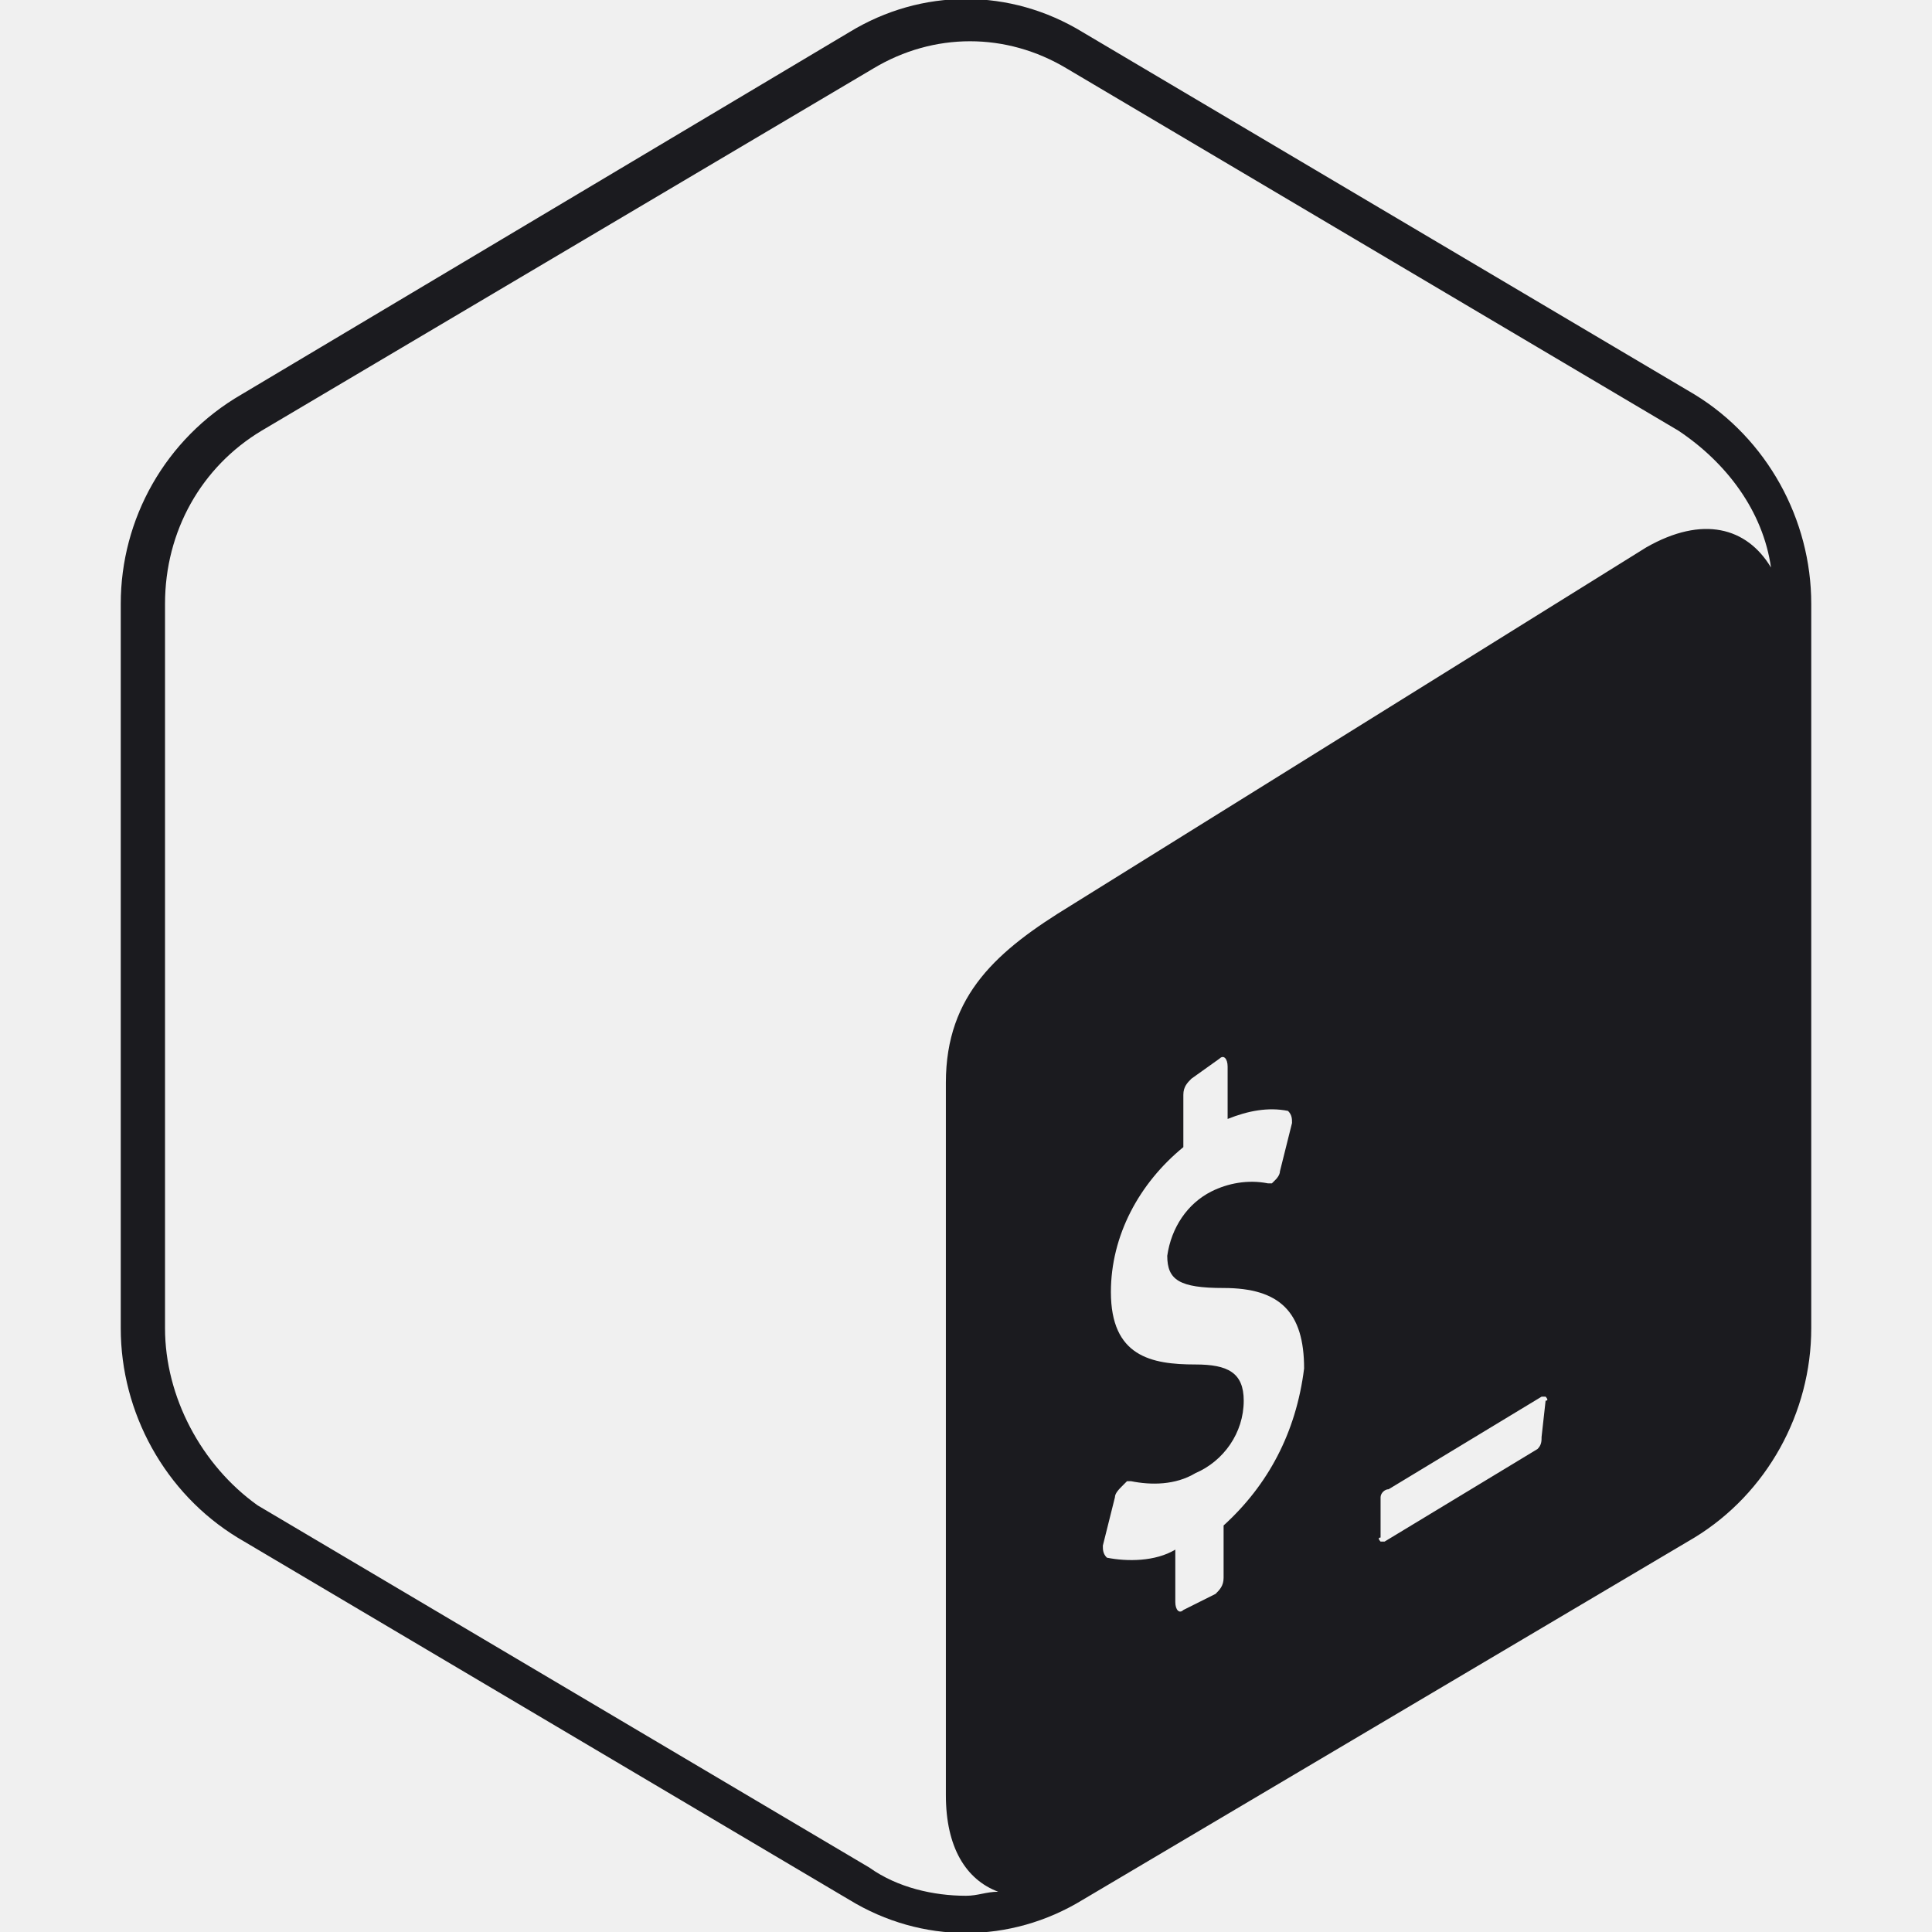
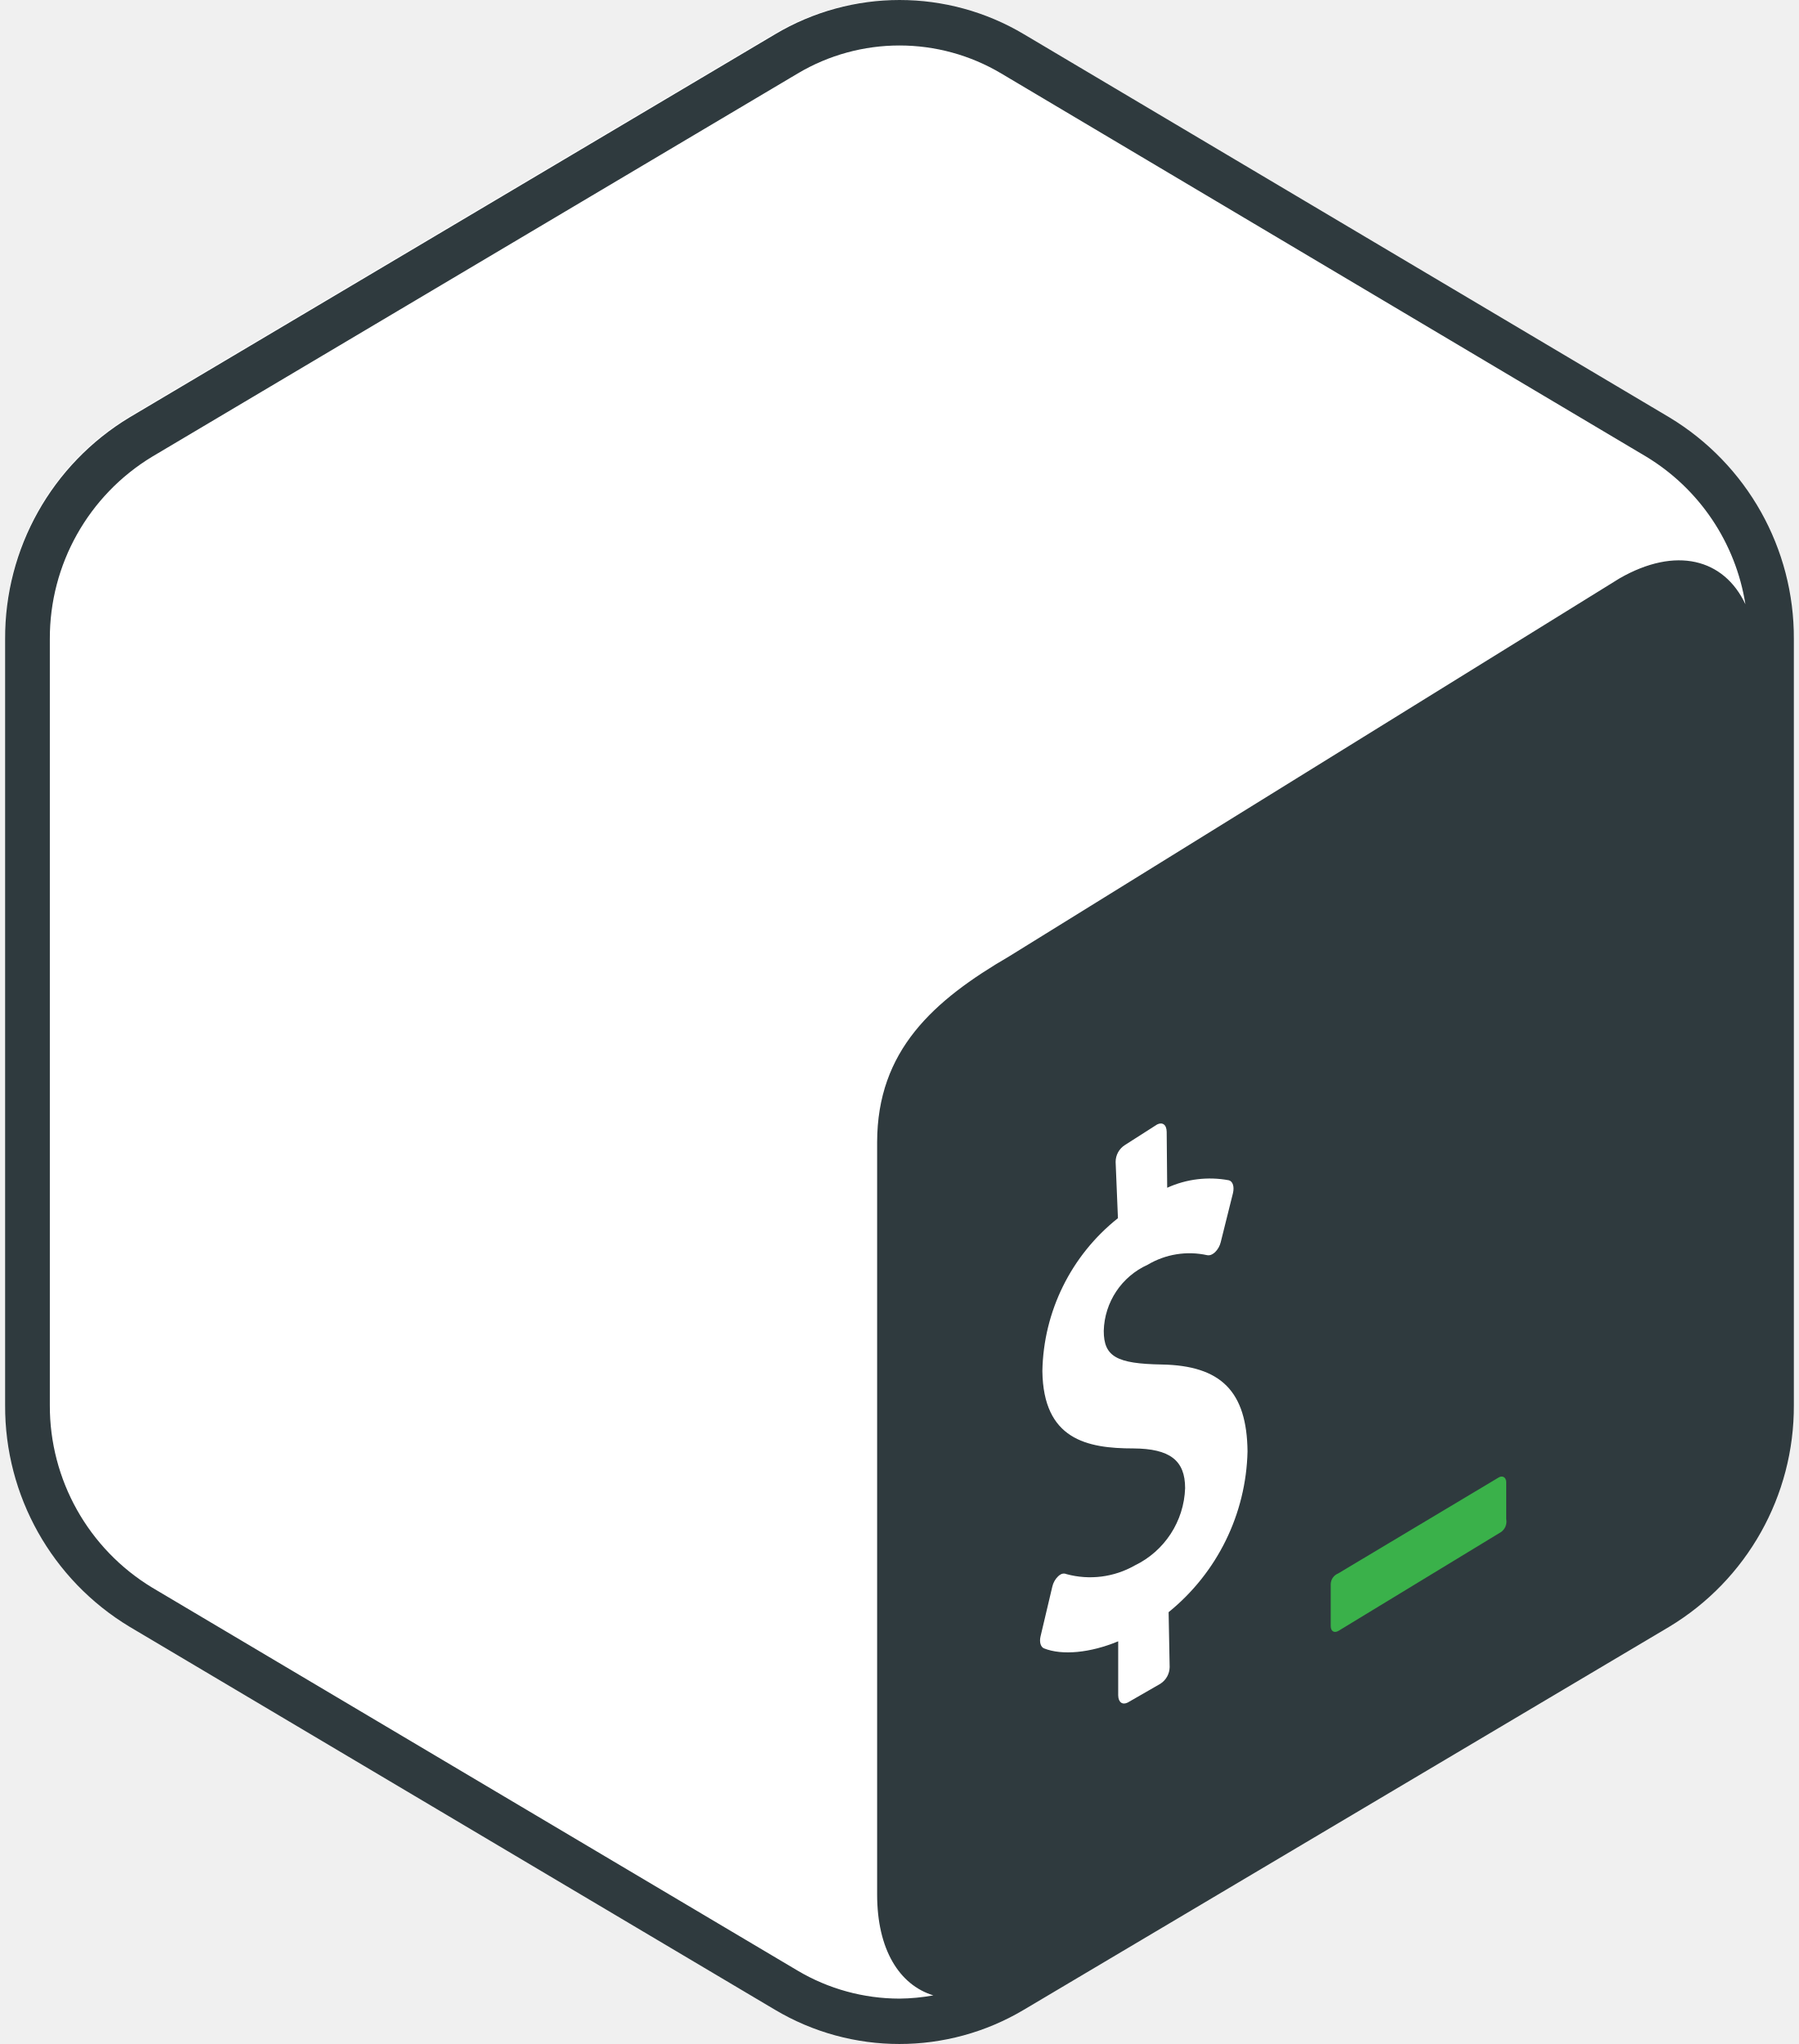
- <svg xmlns="http://www.w3.org/2000/svg" version="1.1" id="Layer_1" x="0px" y="0px" viewBox="0 0 48 48" style="enable-background:new 0 0 48 48;" xml:space="preserve">
-   <style type="text/css">
- 	.st0{fill-rule:evenodd;clip-rule:evenodd;fill:#1B1B1F;}
- </style>
-   <g>
-     <path class="st0" d="M42.1,9.8l-15.2-9c-1.8-1.1-4-1.1-5.8,0L6,9.8C4.1,10.9,3,12.9,3,15v18c0,2.1,1.1,4.1,2.9,5.2l15.2,9   c1.8,1.1,4,1.1,5.8,0l15.2-9c1.8-1.1,2.9-3.1,2.9-5.2V15C45,12.9,43.9,10.9,42.1,9.8L42.1,9.8z M30.4,37.9v1.3   c0,0.2-0.1,0.3-0.2,0.4L29.4,40c-0.1,0.1-0.2,0-0.2-0.2v-1.3c-0.5,0.3-1.2,0.3-1.7,0.2c-0.1-0.1-0.1-0.2-0.1-0.3l0.3-1.2   c0-0.1,0.1-0.2,0.2-0.3c0,0,0,0,0.1-0.1c0,0,0.1,0,0.1,0c0.5,0.1,1.1,0.1,1.6-0.2c0.7-0.3,1.2-1,1.2-1.8c0-0.7-0.4-0.9-1.2-0.9   c-1.1,0-2.1-0.2-2.1-1.8c0-1.4,0.7-2.7,1.8-3.6v-1.3c0-0.2,0.1-0.3,0.2-0.4l0.7-0.5c0.1-0.1,0.2,0,0.2,0.2v1.3   c0.5-0.2,1-0.3,1.5-0.2c0.1,0.1,0.1,0.2,0.1,0.3l-0.3,1.2c0,0.1-0.1,0.2-0.1,0.2c0,0,0,0-0.1,0.1c0,0-0.1,0-0.1,0   c-0.5-0.1-1,0-1.4,0.2c-0.6,0.3-1,0.9-1.1,1.6c0,0.6,0.3,0.8,1.4,0.8c1.4,0,2,0.6,2,2C32.2,35.6,31.5,36.9,30.4,37.9L30.4,37.9z    M38.3,35.7c0,0.1,0,0.2-0.1,0.3l-3.8,2.3c0,0-0.1,0-0.1,0c0,0-0.1-0.1,0-0.1v-1c0-0.1,0.1-0.2,0.2-0.2l3.8-2.3c0,0,0.1,0,0.1,0   c0,0,0.1,0.1,0,0.1L38.3,35.7L38.3,35.7z M40.9,13.6l-14.3,8.9c-1.8,1.1-3.1,2.2-3.1,4.4v17.7c0,1.3,0.5,2.1,1.3,2.4   c-0.3,0-0.5,0.1-0.8,0.1c-0.8,0-1.7-0.2-2.4-0.7l-15.2-9C5,36.4,4.1,34.7,4.1,33V15c0-1.8,0.9-3.4,2.4-4.3l15.2-9   c1.5-0.9,3.3-0.9,4.8,0l15.2,9c1.2,0.8,2.1,2,2.3,3.4C43.4,13.1,42.3,12.8,40.9,13.6L40.9,13.6L40.9,13.6z" />
-   </g>
+ <svg xmlns="http://www.w3.org/2000/svg" width="0.88em" height="1em" viewBox="0 0 224 256">
+   <path fill="#fff" d="M207.953 52.162L127.317 4.287a30.37 30.37 0 0 0-31.114 0L15.55 52.162A32.17 32.17 0 0 0 0 79.869v95.734a32.17 32.17 0 0 0 15.55 27.691l80.636 47.859a30.39 30.39 0 0 0 31.115 0l80.636-47.859a32.17 32.17 0 0 0 15.566-27.707V79.869a32.17 32.17 0 0 0-15.55-27.707" />
+   <path fill="#2f3a3e" d="m208.412 52.277l-80.814-47.98a30.44 30.44 0 0 0-31.184 0l-80.83 47.98A32.24 32.24 0 0 0 0 80.045v95.945a32.24 32.24 0 0 0 15.584 27.752l80.814 47.964a30.46 30.46 0 0 0 31.183 0l80.814-47.964a32.24 32.24 0 0 0 15.6-27.769V80.045a32.24 32.24 0 0 0-15.583-27.768M99.23 246.803l-80.814-47.964A26.6 26.6 0 0 1 5.6 175.989V80.046a26.59 26.59 0 0 1 12.816-22.849L99.23 9.216a24.92 24.92 0 0 1 25.536 0l80.749 47.98a26.43 26.43 0 0 1 12.412 18.48c-2.687-5.712-8.723-7.282-15.762-3.236l-76.396 47.316c-9.531 5.551-16.554 11.814-16.57 23.303v94.213c0 6.877 2.767 11.327 7.039 12.638a25 25 0 0 1-4.24.405a25.03 25.03 0 0 1-12.768-3.512" />
+   <path fill="#3ab14a" d="m187.007 185.06l-20.086 12.013a1.47 1.47 0 0 0-.92 1.308v5.28c0 .646.435.904.968.597l20.394-12.4a1.62 1.62 0 0 0 .613-1.615v-4.634c-.016-.598-.484-.856-.969-.55" />
+   <path fill="#fff" d="M144.263 140.832c.646-.323 1.179 0 1.195.92l.064 7.008a12.9 12.9 0 0 1 7.718-.937c.501.13.71.808.517 1.615l-1.534 6.152a2.65 2.65 0 0 1-.694 1.227a1.6 1.6 0 0 1-.404.29a.92.92 0 0 1-.597.098a10.24 10.24 0 0 0-7.444 1.194a9.35 9.35 0 0 0-5.506 8.284c0 3.229 1.615 4.117 7.25 4.214c7.444.13 10.673 3.375 10.754 10.883a26.69 26.69 0 0 1-9.882 20.135l.13 6.878a2.52 2.52 0 0 1-1.18 2.1l-4.068 2.34c-.646.323-1.18 0-1.195-.904v-6.765c-3.488 1.453-7.024 1.792-9.285.888c-.42-.162-.613-.791-.436-1.518l1.47-6.216a2.6 2.6 0 0 1 .726-1.292q.174-.166.388-.275a.8.8 0 0 1 .662 0c2.878.78 5.948.392 8.541-1.081a11.17 11.17 0 0 0 6.314-9.688c0-3.488-1.922-4.941-6.459-4.974c-5.861 0-11.303-1.13-11.416-9.688a25.03 25.03 0 0 1 9.462-19.15l-.29-7.04a2.5 2.5 0 0 1 1.178-2.13z" />
</svg>
